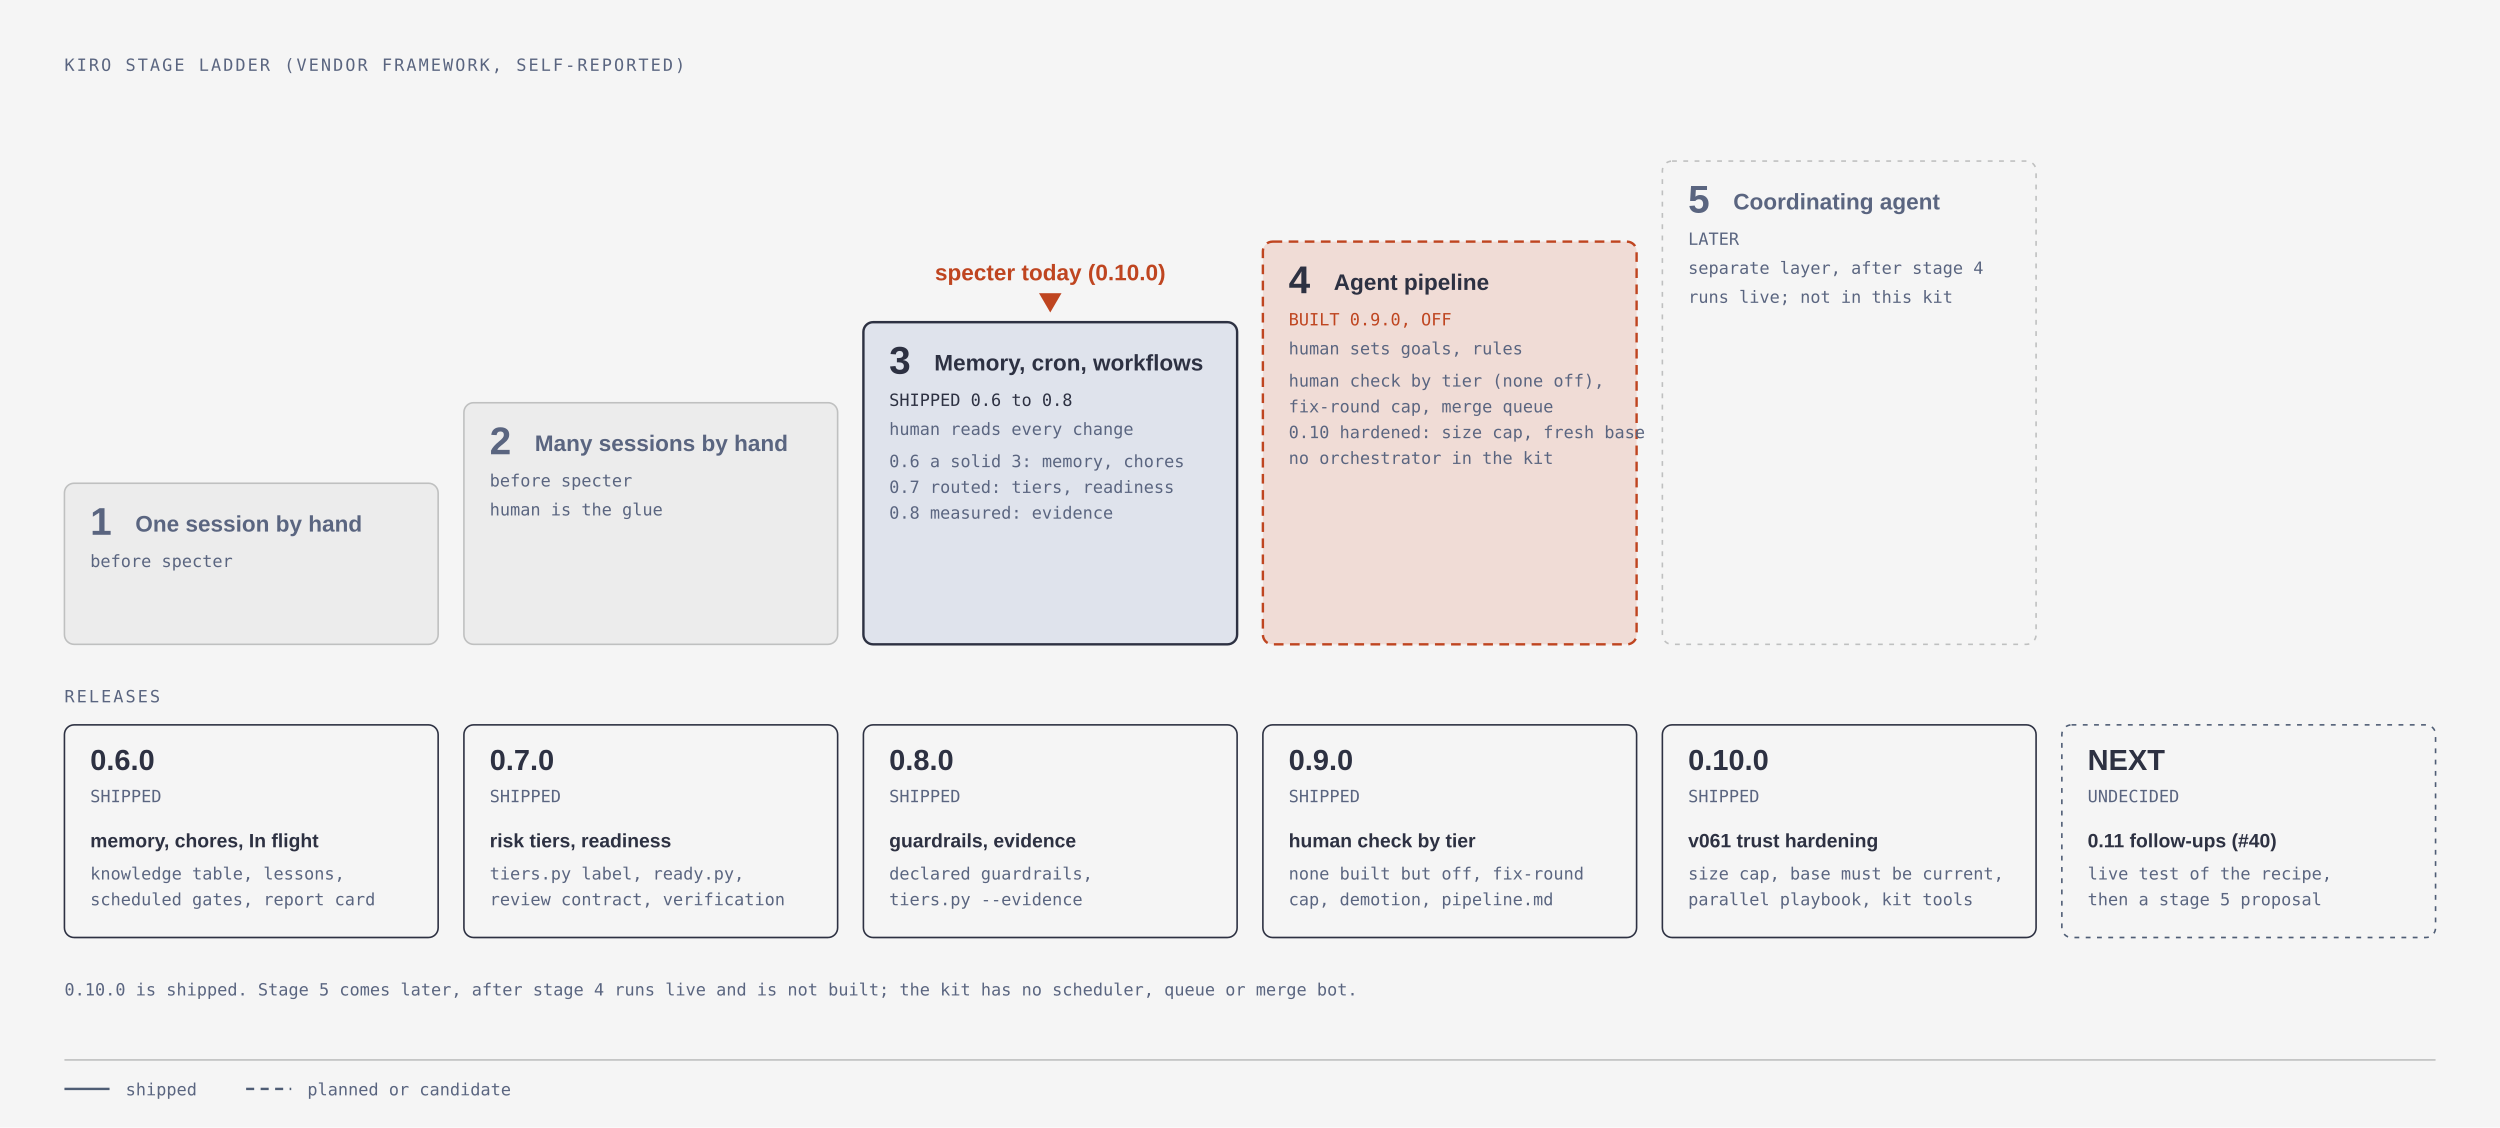
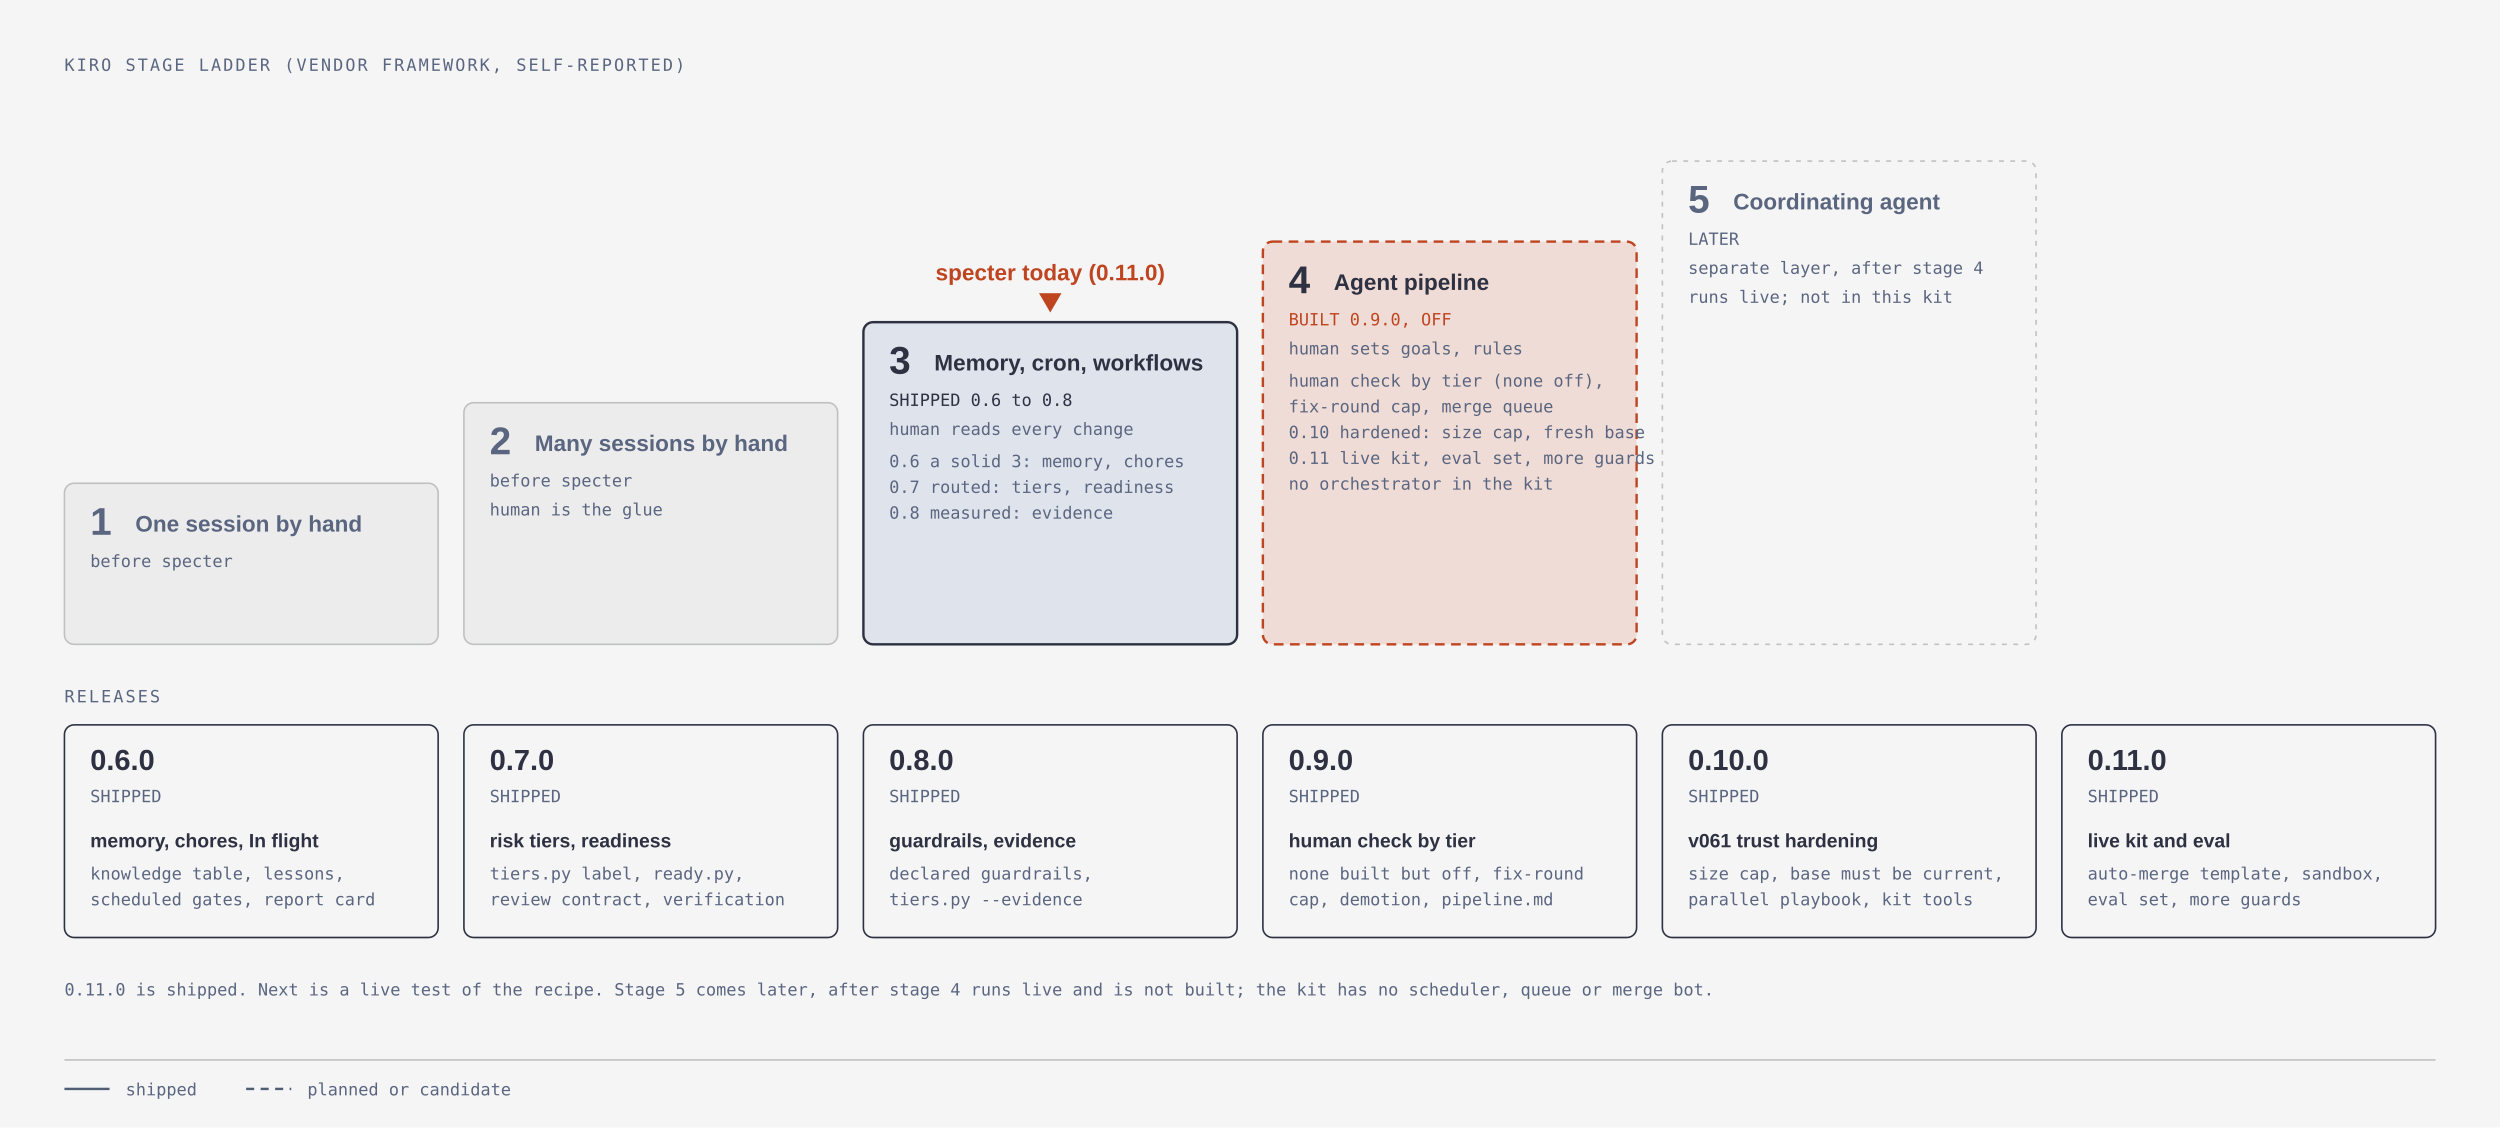
<svg xmlns="http://www.w3.org/2000/svg" viewBox="0 0 1552 700" width="1552" height="700" role="img" aria-labelledby="roadmap-title roadmap-desc">
  <defs>
    <marker id="roadmap-a" viewBox="0 0 10 10" refX="9" refY="5" markerWidth="8" markerHeight="8" orient="auto-start-reverse">
      <path d="M0,1 L9,5 L0,9 z" fill="#4f5d75" />
    </marker>
    <marker id="roadmap-ac" viewBox="0 0 10 10" refX="9" refY="5" markerWidth="8" markerHeight="8" orient="auto-start-reverse">
      <path d="M0,1 L9,5 L0,9 z" fill="#bf4520" />
    </marker>
  </defs>
  <rect width="1552" height="700" fill="#f5f5f5" />
  <style>text{font-family:Geist, -apple-system, 'Helvetica Neue', Arial, sans-serif}.n{font-size:14px;font-weight:600;fill:#2d3142}.s{font-family:'Geist Mono', ui-monospace, Menlo, monospace;font-size:10.5px;fill:#5a6580}.l{font-family:'Geist Mono', ui-monospace, Menlo, monospace;font-size:10px;letter-spacing:.06em;fill:#4f5d75}.e{font-family:'Geist Mono', ui-monospace, Menlo, monospace;font-size:10.5px;letter-spacing:.12em;fill:#5a6580}.t{font-size:12px;fill:#2d3142}</style>
  <text class="e" x="40" y="44">KIRO STAGE LADDER (VENDOR FRAMEWORK, SELF-REPORTED)</text>
  <rect x="40" y="300" width="232" height="100" rx="6" fill="#ececec" stroke="#bfc0c0" stroke-width="1" />
  <text x="56" y="332" style="font-size:24px;font-weight:600;fill:#5a6580">1</text>
  <text class="n" x="84" y="330" style="fill:#5a6580">One session by hand</text>
  <text class="s" x="56" y="352" style="fill:#5a6580">before specter</text>
  <rect x="288" y="250" width="232" height="150" rx="6" fill="#ececec" stroke="#bfc0c0" stroke-width="1" />
  <text x="304" y="282" style="font-size:24px;font-weight:600;fill:#5a6580">2</text>
  <text class="n" x="332" y="280" style="fill:#5a6580">Many sessions by hand</text>
  <text class="s" x="304" y="302" style="fill:#5a6580">before specter</text>
  <text class="s" x="304" y="320">human is the glue</text>
  <rect x="536" y="200" width="232" height="200" rx="6" fill="#dfe3ec" stroke="#2d3142" stroke-width="1.5" />
  <text x="552" y="232" style="font-size:24px;font-weight:600;fill:#2d3142">3</text>
  <text class="n" x="580" y="230" style="fill:#2d3142">Memory, cron, workflows</text>
  <text class="s" x="552" y="252" style="fill:#2d3142">SHIPPED 0.6 to 0.8</text>
  <text class="s" x="552" y="270">human reads every change</text>
  <rect x="784" y="150" width="232" height="250" rx="6" fill="#f0dcd6" stroke="#bf4520" stroke-width="1.5" stroke-dasharray="6,4" />
  <text x="800" y="182" style="font-size:24px;font-weight:600;fill:#2d3142">4</text>
  <text class="n" x="828" y="180" style="fill:#2d3142">Agent pipeline</text>
  <text class="s" x="800" y="202" style="fill:#bf4520">BUILT 0.9.0, OFF</text>
  <text class="s" x="800" y="220">human sets goals, rules</text>
  <rect x="1032" y="100" width="232" height="300" rx="6" fill="#f5f5f5" stroke="#bfc0c0" stroke-width="1" stroke-dasharray="3,4" />
  <text x="1048" y="132" style="font-size:24px;font-weight:600;fill:#5a6580">5</text>
  <text class="n" x="1076" y="130" style="fill:#5a6580">Coordinating agent</text>
  <text class="s" x="1048" y="152" style="fill:#5a6580">LATER</text>
  <text class="s" x="1048" y="170">separate layer, after stage 4</text>
  <text class="s" x="1048" y="188">runs live; not in this kit</text>
  <path d="M652,194 l-7,-12 l14,0 z" fill="#bf4520" />
-   <text class="n" x="652" y="174" text-anchor="middle" style="fill:#bf4520">specter today (0.10.0)</text>
+   <text class="n" x="652" y="174" text-anchor="middle" style="fill:#bf4520">specter today (0.11.0)</text>
  <text class="s" x="552" y="290">0.6 a solid 3: memory, chores</text>
  <text class="s" x="552" y="306">0.7 routed: tiers, readiness</text>
  <text class="s" x="552" y="322">0.8 measured: evidence</text>
  <text class="s" x="800" y="240">human check by tier (none off),</text>
  <text class="s" x="800" y="256">fix-round cap, merge queue</text>
  <text class="s" x="800" y="272">0.10 hardened: size cap, fresh base</text>
-   <text class="s" x="800" y="288">no orchestrator in the kit</text>
+   <text class="s" x="800" y="288">0.11 live kit, eval set, more guards</text>
+   <text class="s" x="800" y="304">no orchestrator in the kit</text>
  <text class="e" x="40" y="436">RELEASES</text>
  <rect x="40" y="450" width="232" height="132" rx="6" fill="#f5f5f5" stroke="#2d3142" stroke-width="1" />
  <text class="n" x="56" y="478" style="font-size:18px">0.6.0</text>
  <text class="s" x="56" y="498" style="fill:#5a6580">SHIPPED</text>
  <text class="t" x="56" y="526" style="font-weight:600">memory, chores, In flight</text>
  <text class="s" x="56" y="546">knowledge table, lessons,</text>
  <text class="s" x="56" y="562">scheduled gates, report card</text>
  <rect x="288" y="450" width="232" height="132" rx="6" fill="#f5f5f5" stroke="#2d3142" stroke-width="1" />
  <text class="n" x="304" y="478" style="font-size:18px">0.7.0</text>
  <text class="s" x="304" y="498" style="fill:#5a6580">SHIPPED</text>
  <text class="t" x="304" y="526" style="font-weight:600">risk tiers, readiness</text>
  <text class="s" x="304" y="546">tiers.py label, ready.py,</text>
  <text class="s" x="304" y="562">review contract, verification</text>
  <rect x="536" y="450" width="232" height="132" rx="6" fill="#f5f5f5" stroke="#2d3142" stroke-width="1" />
  <text class="n" x="552" y="478" style="font-size:18px">0.8.0</text>
  <text class="s" x="552" y="498" style="fill:#5a6580">SHIPPED</text>
  <text class="t" x="552" y="526" style="font-weight:600">guardrails, evidence</text>
  <text class="s" x="552" y="546">declared guardrails,</text>
  <text class="s" x="552" y="562">tiers.py --evidence</text>
  <rect x="784" y="450" width="232" height="132" rx="6" fill="#f5f5f5" stroke="#2d3142" stroke-width="1" />
  <text class="n" x="800" y="478" style="font-size:18px">0.9.0</text>
  <text class="s" x="800" y="498" style="fill:#5a6580">SHIPPED</text>
  <text class="t" x="800" y="526" style="font-weight:600">human check by tier</text>
  <text class="s" x="800" y="546">none built but off, fix-round</text>
  <text class="s" x="800" y="562">cap, demotion, pipeline.md</text>
  <rect x="1032" y="450" width="232" height="132" rx="6" fill="#f5f5f5" stroke="#2d3142" stroke-width="1" />
  <text class="n" x="1048" y="478" style="font-size:18px">0.10.0</text>
  <text class="s" x="1048" y="498" style="fill:#5a6580">SHIPPED</text>
  <text class="t" x="1048" y="526" style="font-weight:600">v061 trust hardening</text>
  <text class="s" x="1048" y="546">size cap, base must be current,</text>
  <text class="s" x="1048" y="562">parallel playbook, kit tools</text>
-   <rect x="1280" y="450" width="232" height="132" rx="6" fill="#f5f5f5" stroke="#4f5d75" stroke-width="1" stroke-dasharray="3,4" />
-   <text class="n" x="1296" y="478" style="font-size:18px">NEXT</text>
-   <text class="s" x="1296" y="498" style="fill:#5a6580">UNDECIDED</text>
-   <text class="t" x="1296" y="526" style="font-weight:600">0.11 follow-ups (#40)</text>
-   <text class="s" x="1296" y="546">live test of the recipe,</text>
-   <text class="s" x="1296" y="562">then a stage 5 proposal</text>
-   <text class="s" x="40" y="618">0.10.0 is shipped. Stage 5 comes later, after stage 4 runs live and is not built; the kit has no scheduler, queue or merge bot.</text>
+   <rect x="1280" y="450" width="232" height="132" rx="6" fill="#f5f5f5" stroke="#2d3142" stroke-width="1" />
+   <text class="n" x="1296" y="478" style="font-size:18px">0.11.0</text>
+   <text class="s" x="1296" y="498" style="fill:#5a6580">SHIPPED</text>
+   <text class="t" x="1296" y="526" style="font-weight:600">live kit and eval</text>
+   <text class="s" x="1296" y="546">auto-merge template, sandbox,</text>
+   <text class="s" x="1296" y="562">eval set, more guards</text>
+   <text class="s" x="40" y="618">0.11.0 is shipped. Next is a live test of the recipe. Stage 5 comes later, after stage 4 runs live and is not built; the kit has no scheduler, queue or merge bot.</text>
  <line x1="40" x2="1512" y1="658" y2="658" stroke="#bfc0c0" />
  <line x1="40" x2="68" y1="676" y2="676" stroke="#4f5d75" stroke-width="1.5" />
  <text class="s" x="78" y="680">shipped</text>
  <line x1="152.8" x2="180.8" y1="676" y2="676" stroke="#4f5d75" stroke-width="1.5" stroke-dasharray="5,4" />
  <text class="s" x="190.8" y="680">planned or candidate</text>
</svg>
